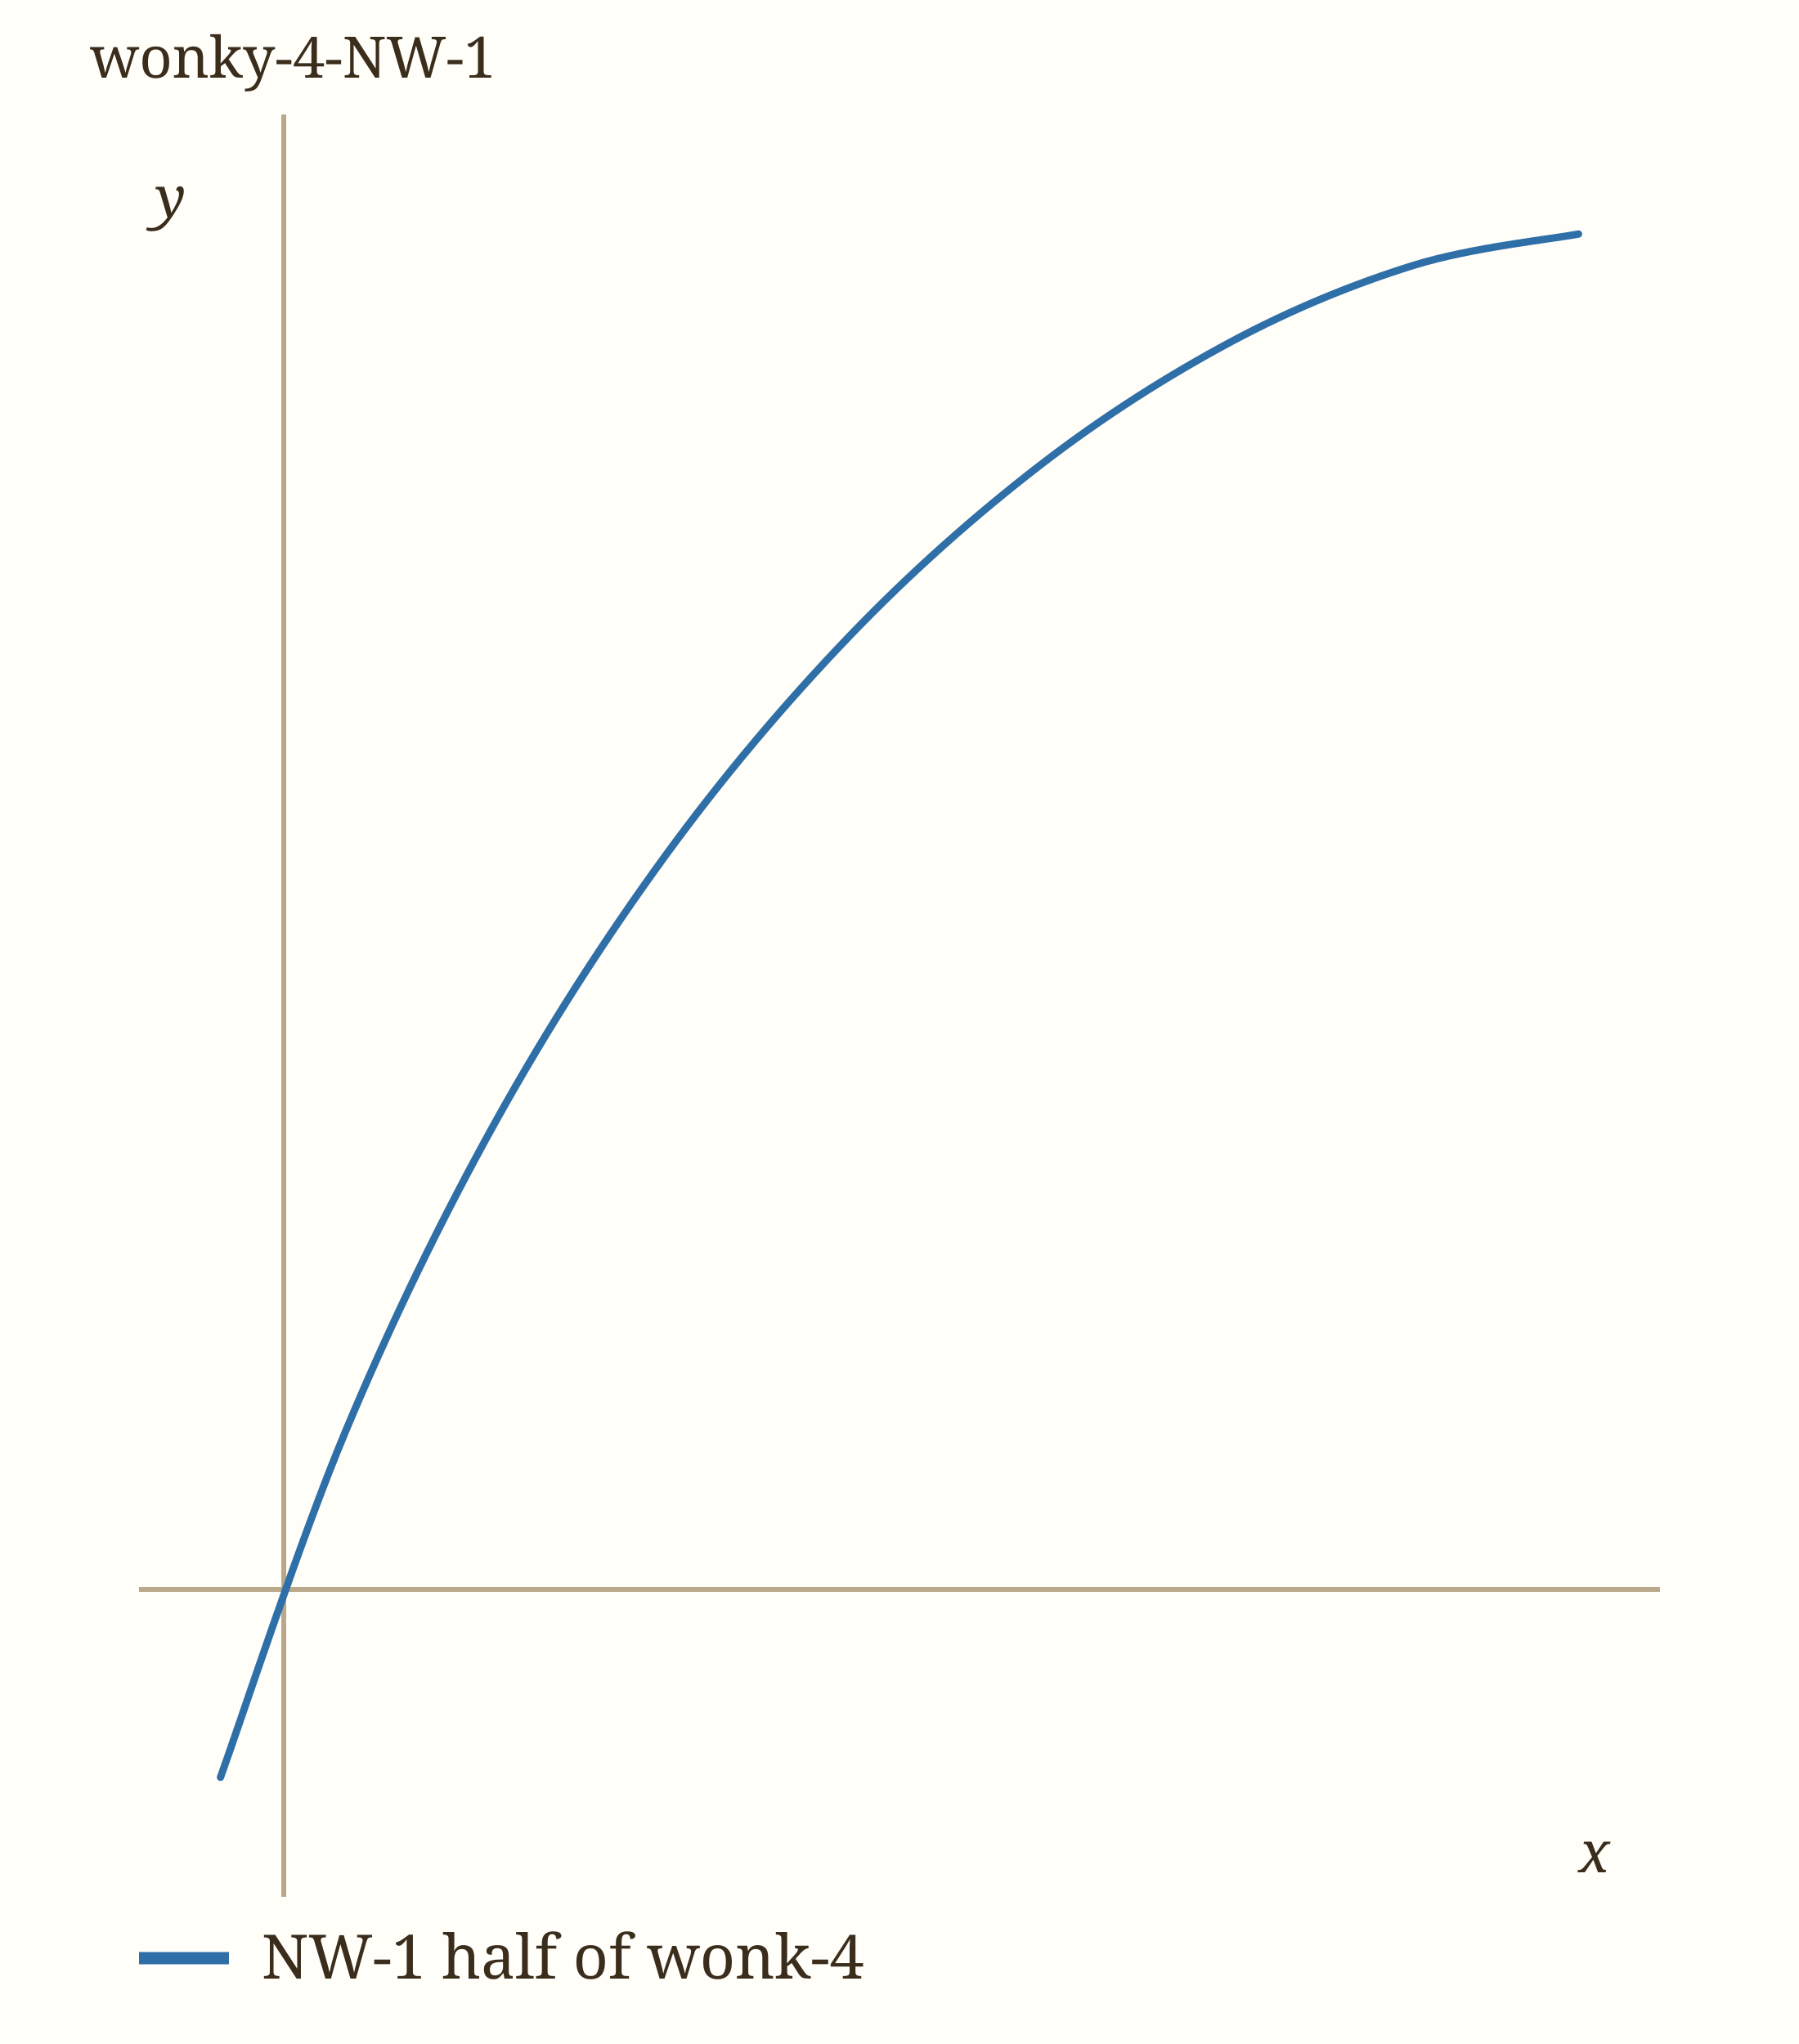
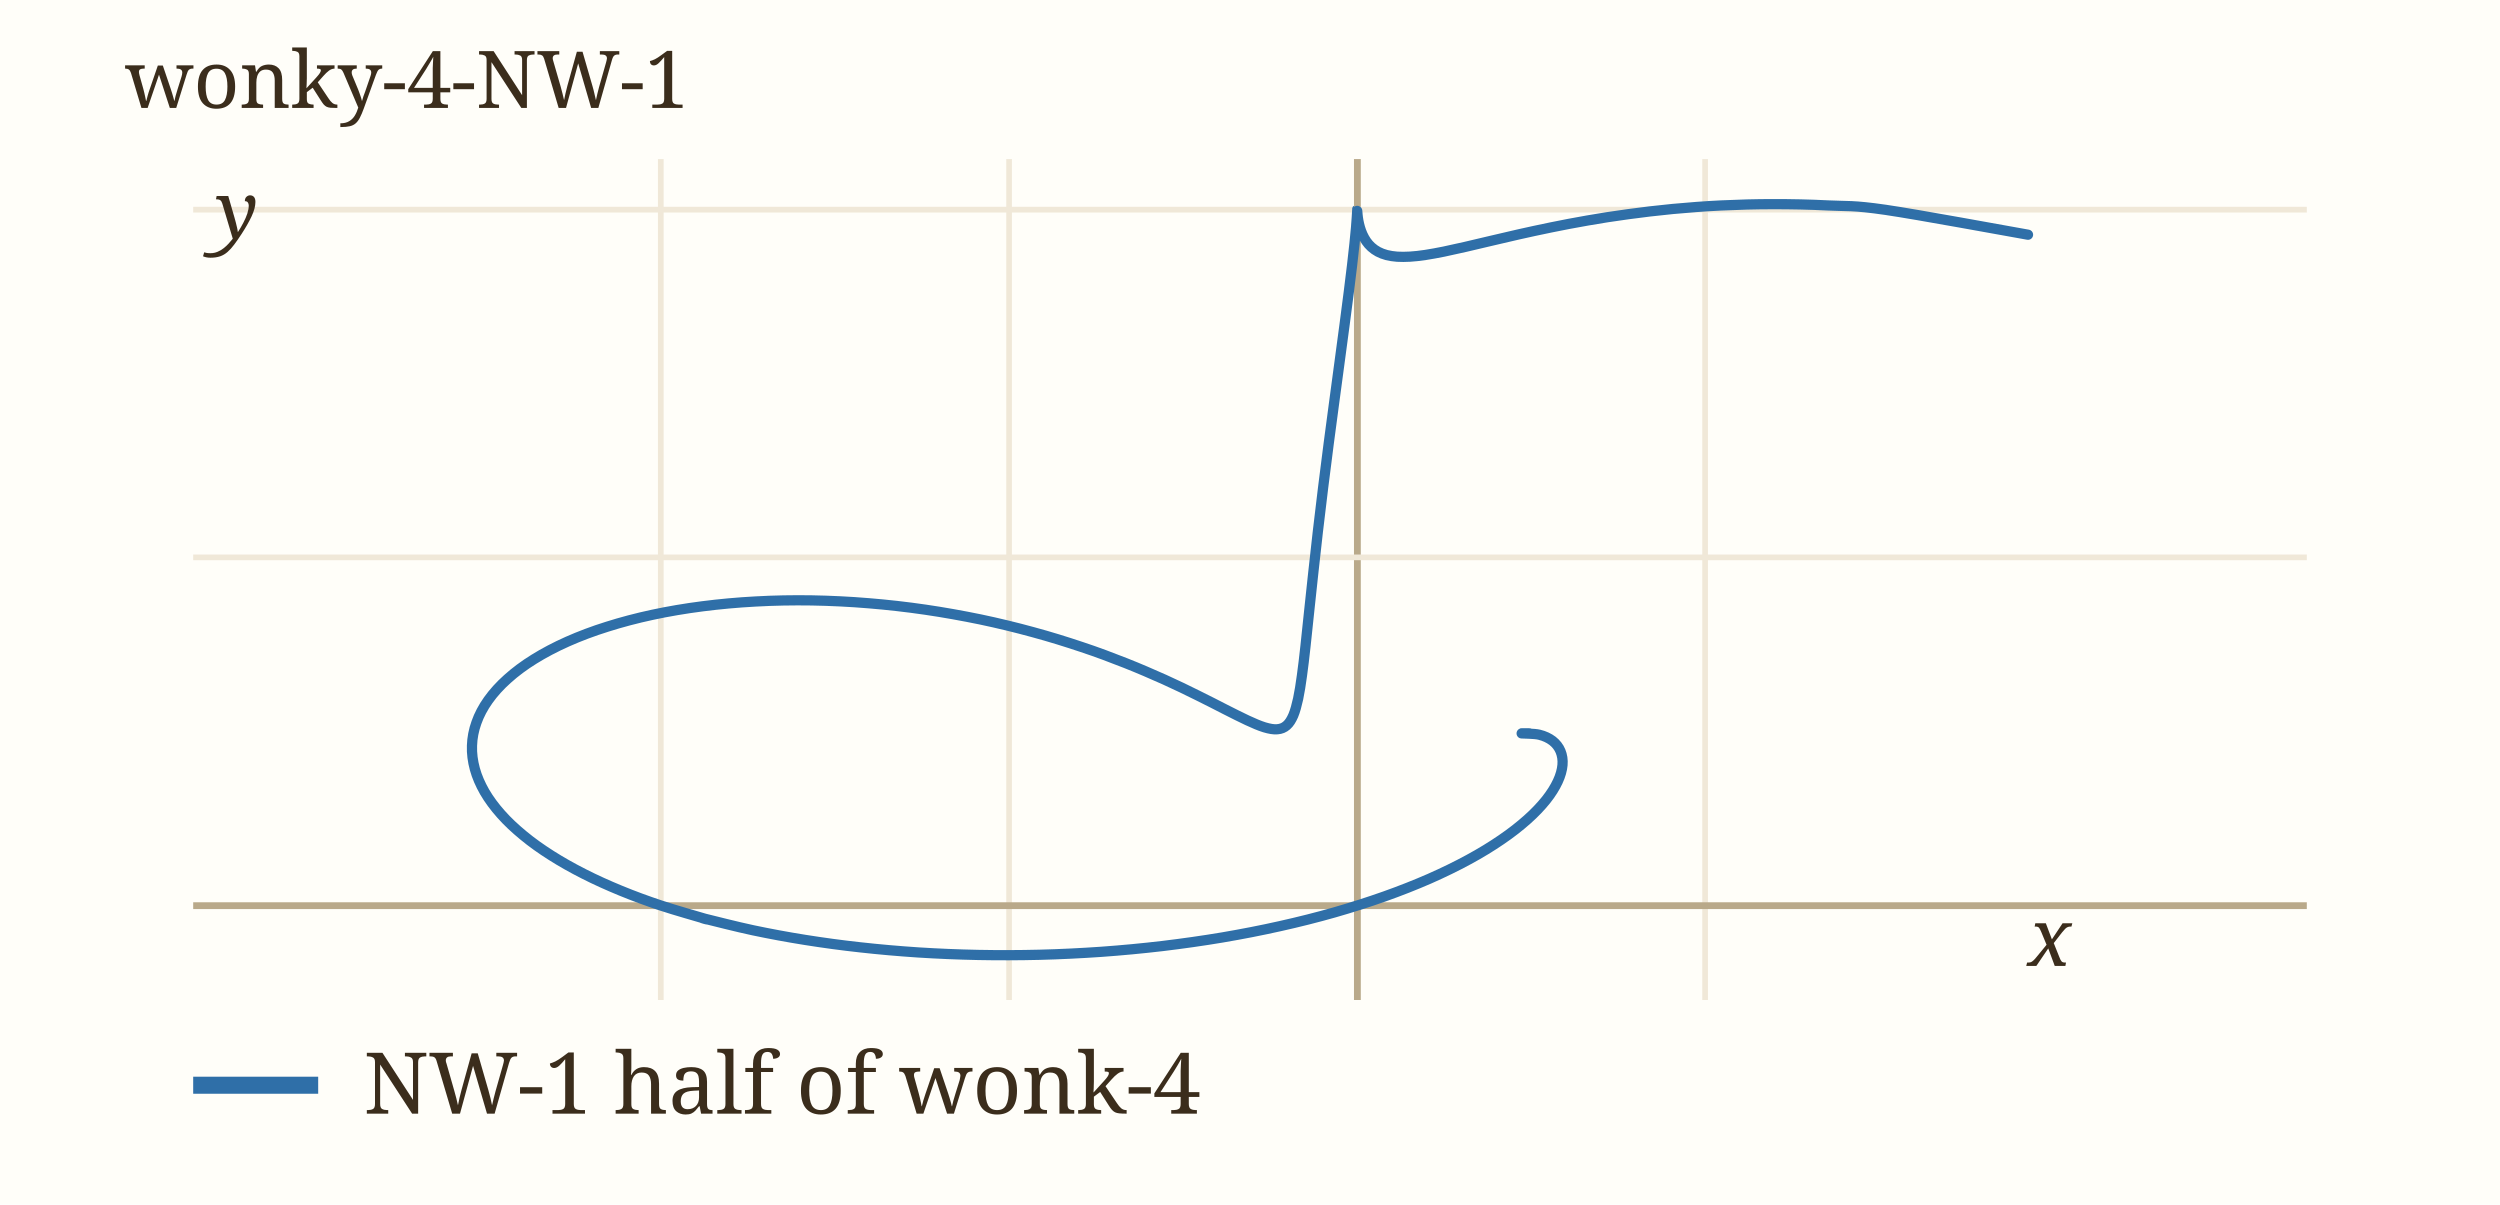
- <svg xmlns="http://www.w3.org/2000/svg" viewBox="0 0 440 500" width="440" height="500" role="img" aria-label="wonky-4-NW-1" data-panel="wonky-4-NW-1">
-   <rect x="0" y="0" width="440" height="500" fill="#fffef9" />
+ <svg xmlns="http://www.w3.org/2000/svg" viewBox="0 0 440 212" width="440" height="212" role="img" aria-label="wonky-4-NW-1" data-panel="wonky-4-NW-1">
+   <rect x="0" y="0" width="440" height="212" fill="#fffef9" />
  <clipPath id="clip-wonky-4-NW-1">
-     <rect x="34" y="28" width="372" height="436" />
+     <rect x="34" y="28" width="372" height="148" />
  </clipPath>
  <g clip-path="url(#clip-wonky-4-NW-1)">
-     <line x1="69.4" x2="69.4" y1="28" y2="464" stroke="#b9a98a" stroke-width="1.2" />
-     <line x1="34" x2="406" y1="388.8" y2="388.8" stroke="#b9a98a" stroke-width="1.2" />
-     <path d="M386.07,57.25 C379.35,58.52 359.90,60.51 345.75,64.90 C331.59,69.29 316.36,75.43 301.13,83.58 C285.90,91.73 269.97,101.77 254.37,113.81 C238.78,125.85 222.85,139.87 207.56,155.82 C192.26,171.77 177.00,189.73 162.60,209.50 C148.20,229.27 134.17,251.04 121.17,274.43 C108.18,297.82 95.83,323.15 84.62,349.87 C73.41,376.59 59.04,420.60 53.93,434.75" fill="none" stroke="#2f6fa8" stroke-width="1.8" stroke-linecap="round" data-path="wonky-4-NW-1" />
+     <line x1="116.3" x2="116.3" y1="28" y2="176" stroke="#f0e8d8" stroke-width="1" />
+     <text x="116.3" y="190.0" font-family="ui-monospace, Menlo, monospace" font-size="11" fill="#9c8a6a" text-anchor="middle">-1</text>
+     <line x1="177.6" x2="177.6" y1="28" y2="176" stroke="#f0e8d8" stroke-width="1" />
+     <text x="177.6" y="190.0" font-family="ui-monospace, Menlo, monospace" font-size="11" fill="#9c8a6a" text-anchor="middle">-0.5</text>
+     <line x1="238.9" x2="238.9" y1="28" y2="176" stroke="#b9a98a" stroke-width="1.2" />
+     <line x1="300.1" x2="300.1" y1="28" y2="176" stroke="#f0e8d8" stroke-width="1" />
+     <text x="300.1" y="190.0" font-family="ui-monospace, Menlo, monospace" font-size="11" fill="#9c8a6a" text-anchor="middle">0.5</text>
+     <line x1="34" x2="406" y1="159.4" y2="159.4" stroke="#b9a98a" stroke-width="1.2" />
+     <line x1="34" x2="406" y1="98.1" y2="98.1" stroke="#f0e8d8" stroke-width="1" />
+     <text x="28.0" y="102.1" font-family="ui-monospace, Menlo, monospace" font-size="11" fill="#9c8a6a" text-anchor="end">0.5</text>
+     <line x1="34" x2="406" y1="36.9" y2="36.9" stroke="#f0e8d8" stroke-width="1" />
+     <text x="28.0" y="40.9" font-family="ui-monospace, Menlo, monospace" font-size="11" fill="#9c8a6a" text-anchor="end">1</text>
+     <path d="M356.93,41.31 C352.75,40.58 337.71,37.79 331.85,36.93 C325.99,36.08 325.06,36.33 321.77,36.16 C318.48,35.99 315.23,35.93 312.09,35.93 C308.96,35.93 305.89,36.02 302.94,36.16 C299.99,36.30 297.13,36.53 294.40,36.78 C291.67,37.04 289.04,37.36 286.54,37.70 C284.03,38.03 281.65,38.42 279.39,38.81 C277.12,39.20 274.98,39.62 272.96,40.03 C270.94,40.44 269.04,40.86 267.25,41.26 C265.46,41.66 263.80,42.07 262.23,42.43 C260.66,42.80 259.22,43.15 257.86,43.46 C256.50,43.77 255.26,44.05 254.09,44.29 C252.93,44.52 251.87,44.72 250.88,44.87 C249.89,45.02 249.00,45.12 248.17,45.17 C247.34,45.22 246.59,45.22 245.90,45.18 C245.22,45.13 244.61,45.03 244.05,44.89 C243.48,44.74 242.99,44.55 242.54,44.31 C242.10,44.08 241.71,43.79 241.36,43.48 C241.01,43.17 240.72,42.82 240.46,42.45 C240.20,42.08 239.99,41.67 239.80,41.27 C239.62,40.87 239.47,40.44 239.35,40.04 C239.23,39.63 239.14,39.22 239.07,38.85 C239.00,38.49 238.96,38.12 238.93,37.84 C238.89,37.55 238.88,37.28 238.87,37.12 C238.86,36.96 238.87,36.84 238.87,36.85 C238.86,36.86 238.87,36.94 238.86,37.17 C238.85,37.39 238.84,37.72 238.80,38.21 C238.77,38.69 238.73,39.30 238.66,40.08 C238.59,40.86 238.51,41.79 238.39,42.88 C238.28,43.97 238.14,45.23 237.97,46.65 C237.81,48.06 237.61,49.65 237.39,51.38 C237.17,53.11 236.93,55.00 236.66,57.02 C236.40,59.03 236.10,61.21 235.80,63.46 C235.50,65.72 235.17,68.11 234.85,70.55 C234.52,72.98 234.18,75.53 233.85,78.08 C233.53,80.62 233.19,83.24 232.87,85.81 C232.56,88.38 232.24,90.99 231.95,93.50 C231.66,96.01 231.38,98.51 231.13,100.88 C230.87,103.25 230.63,105.56 230.40,107.71 C230.17,109.86 229.97,111.92 229.76,113.78 C229.55,115.65 229.36,117.38 229.14,118.91 C228.93,120.45 228.72,121.81 228.47,122.98 C228.21,124.14 227.95,125.12 227.62,125.91 C227.28,126.69 226.92,127.27 226.45,127.68 C225.98,128.09 225.46,128.30 224.81,128.35 C224.16,128.41 223.43,128.27 222.55,128.01 C221.67,127.74 220.68,127.31 219.53,126.78 C218.38,126.25 217.09,125.58 215.63,124.85 C214.17,124.11 212.56,123.26 210.77,122.39 C208.99,121.51 207.04,120.55 204.92,119.60 C202.81,118.66 200.52,117.66 198.09,116.70 C195.66,115.74 193.06,114.76 190.34,113.86 C187.62,112.95 184.74,112.05 181.77,111.25 C178.81,110.44 175.70,109.68 172.55,109.02 C169.39,108.37 166.12,107.78 162.84,107.30 C159.56,106.82 156.20,106.44 152.87,106.17 C149.54,105.89 146.16,105.73 142.86,105.67 C139.55,105.62 136.24,105.68 133.03,105.86 C129.83,106.03 126.65,106.32 123.62,106.71 C120.59,107.10 117.63,107.60 114.84,108.20 C112.04,108.80 109.36,109.51 106.87,110.30 C104.37,111.08 102.02,111.97 99.88,112.92 C97.73,113.88 95.75,114.92 94.00,116.01 C92.24,117.10 90.67,118.27 89.33,119.48 C87.98,120.68 86.85,121.94 85.93,123.23 C85.02,124.51 84.32,125.84 83.85,127.18 C83.37,128.51 83.11,129.88 83.07,131.24 C83.02,132.60 83.20,133.97 83.57,135.33 C83.94,136.69 84.53,138.04 85.29,139.37 C86.06,140.70 87.04,142.02 88.18,143.30 C89.31,144.58 90.65,145.83 92.12,147.04 C93.59,148.26 95.25,149.44 97.02,150.56 C98.80,151.69 100.73,152.78 102.77,153.81 C104.81,154.85 106.99,155.83 109.25,156.76 C111.51,157.69 113.87,158.56 116.34,159.38 C118.81,160.20 122.78,161.31 124.07,161.70 C125.36,162.09 122.66,161.36 124.07,161.70 C125.48,162.04 129.61,163.11 132.54,163.73 C135.48,164.35 138.54,164.92 141.68,165.42 C144.82,165.92 148.08,166.37 151.40,166.73 C154.72,167.10 158.14,167.40 161.60,167.63 C165.06,167.85 168.60,168.00 172.16,168.07 C175.72,168.14 179.34,168.13 182.95,168.04 C186.56,167.95 190.21,167.77 193.82,167.52 C197.43,167.26 201.05,166.92 204.61,166.50 C208.16,166.07 211.71,165.57 215.15,164.99 C218.60,164.40 222.01,163.74 225.29,163.00 C228.57,162.27 231.78,161.46 234.84,160.59 C237.90,159.71 240.86,158.77 243.65,157.78 C246.44,156.79 249.10,155.74 251.57,154.66 C254.04,153.57 256.36,152.44 258.47,151.29 C260.58,150.15 262.52,148.96 264.24,147.78 C265.96,146.61 267.49,145.41 268.80,144.24 C270.12,143.07 271.22,141.90 272.12,140.78 C273.01,139.66 273.69,138.56 274.17,137.53 C274.65,136.51 274.92,135.52 275.00,134.63 C275.08,133.74 274.94,132.91 274.65,132.21 C274.36,131.50 273.87,130.88 273.25,130.39 C272.62,129.91 271.82,129.53 270.91,129.31 C270.01,129.09 268.10,129.12 267.81,129.08 C267.52,129.04 268.95,129.07 269.18,129.07" fill="none" stroke="#2f6fa8" stroke-width="1.8" stroke-linecap="round" data-path="wonky-4-NW-1" />
  </g>
-   <text x="386.1" y="458.0" font-family="Georgia, serif" font-size="14" font-style="italic" fill="#3b2d1c">x</text>
-   <text x="38.0" y="53.2" font-family="Georgia, serif" font-size="14" font-style="italic" fill="#3b2d1c">y</text>
+   <text x="356.9" y="170.0" font-family="Georgia, serif" font-size="14" font-style="italic" fill="#3b2d1c">x</text>
+   <text x="38.0" y="42.0" font-family="Georgia, serif" font-size="14" font-style="italic" fill="#3b2d1c">y</text>
  <text x="22" y="19" font-family="Georgia, serif" font-size="14" fill="#3b2d1c">wonky-4-NW-1</text>
-   <line x1="34" x2="56" y1="479" y2="479" stroke="#2f6fa8" stroke-width="3" />
-   <text x="64" y="484" font-family="Georgia, serif" font-size="15" fill="#3b2d1c">NW-1 half of wonk-4</text>
+   <line x1="34" x2="56" y1="191" y2="191" stroke="#2f6fa8" stroke-width="3" />
+   <text x="64" y="196" font-family="Georgia, serif" font-size="15" fill="#3b2d1c">NW-1 half of wonk-4</text>
</svg>
